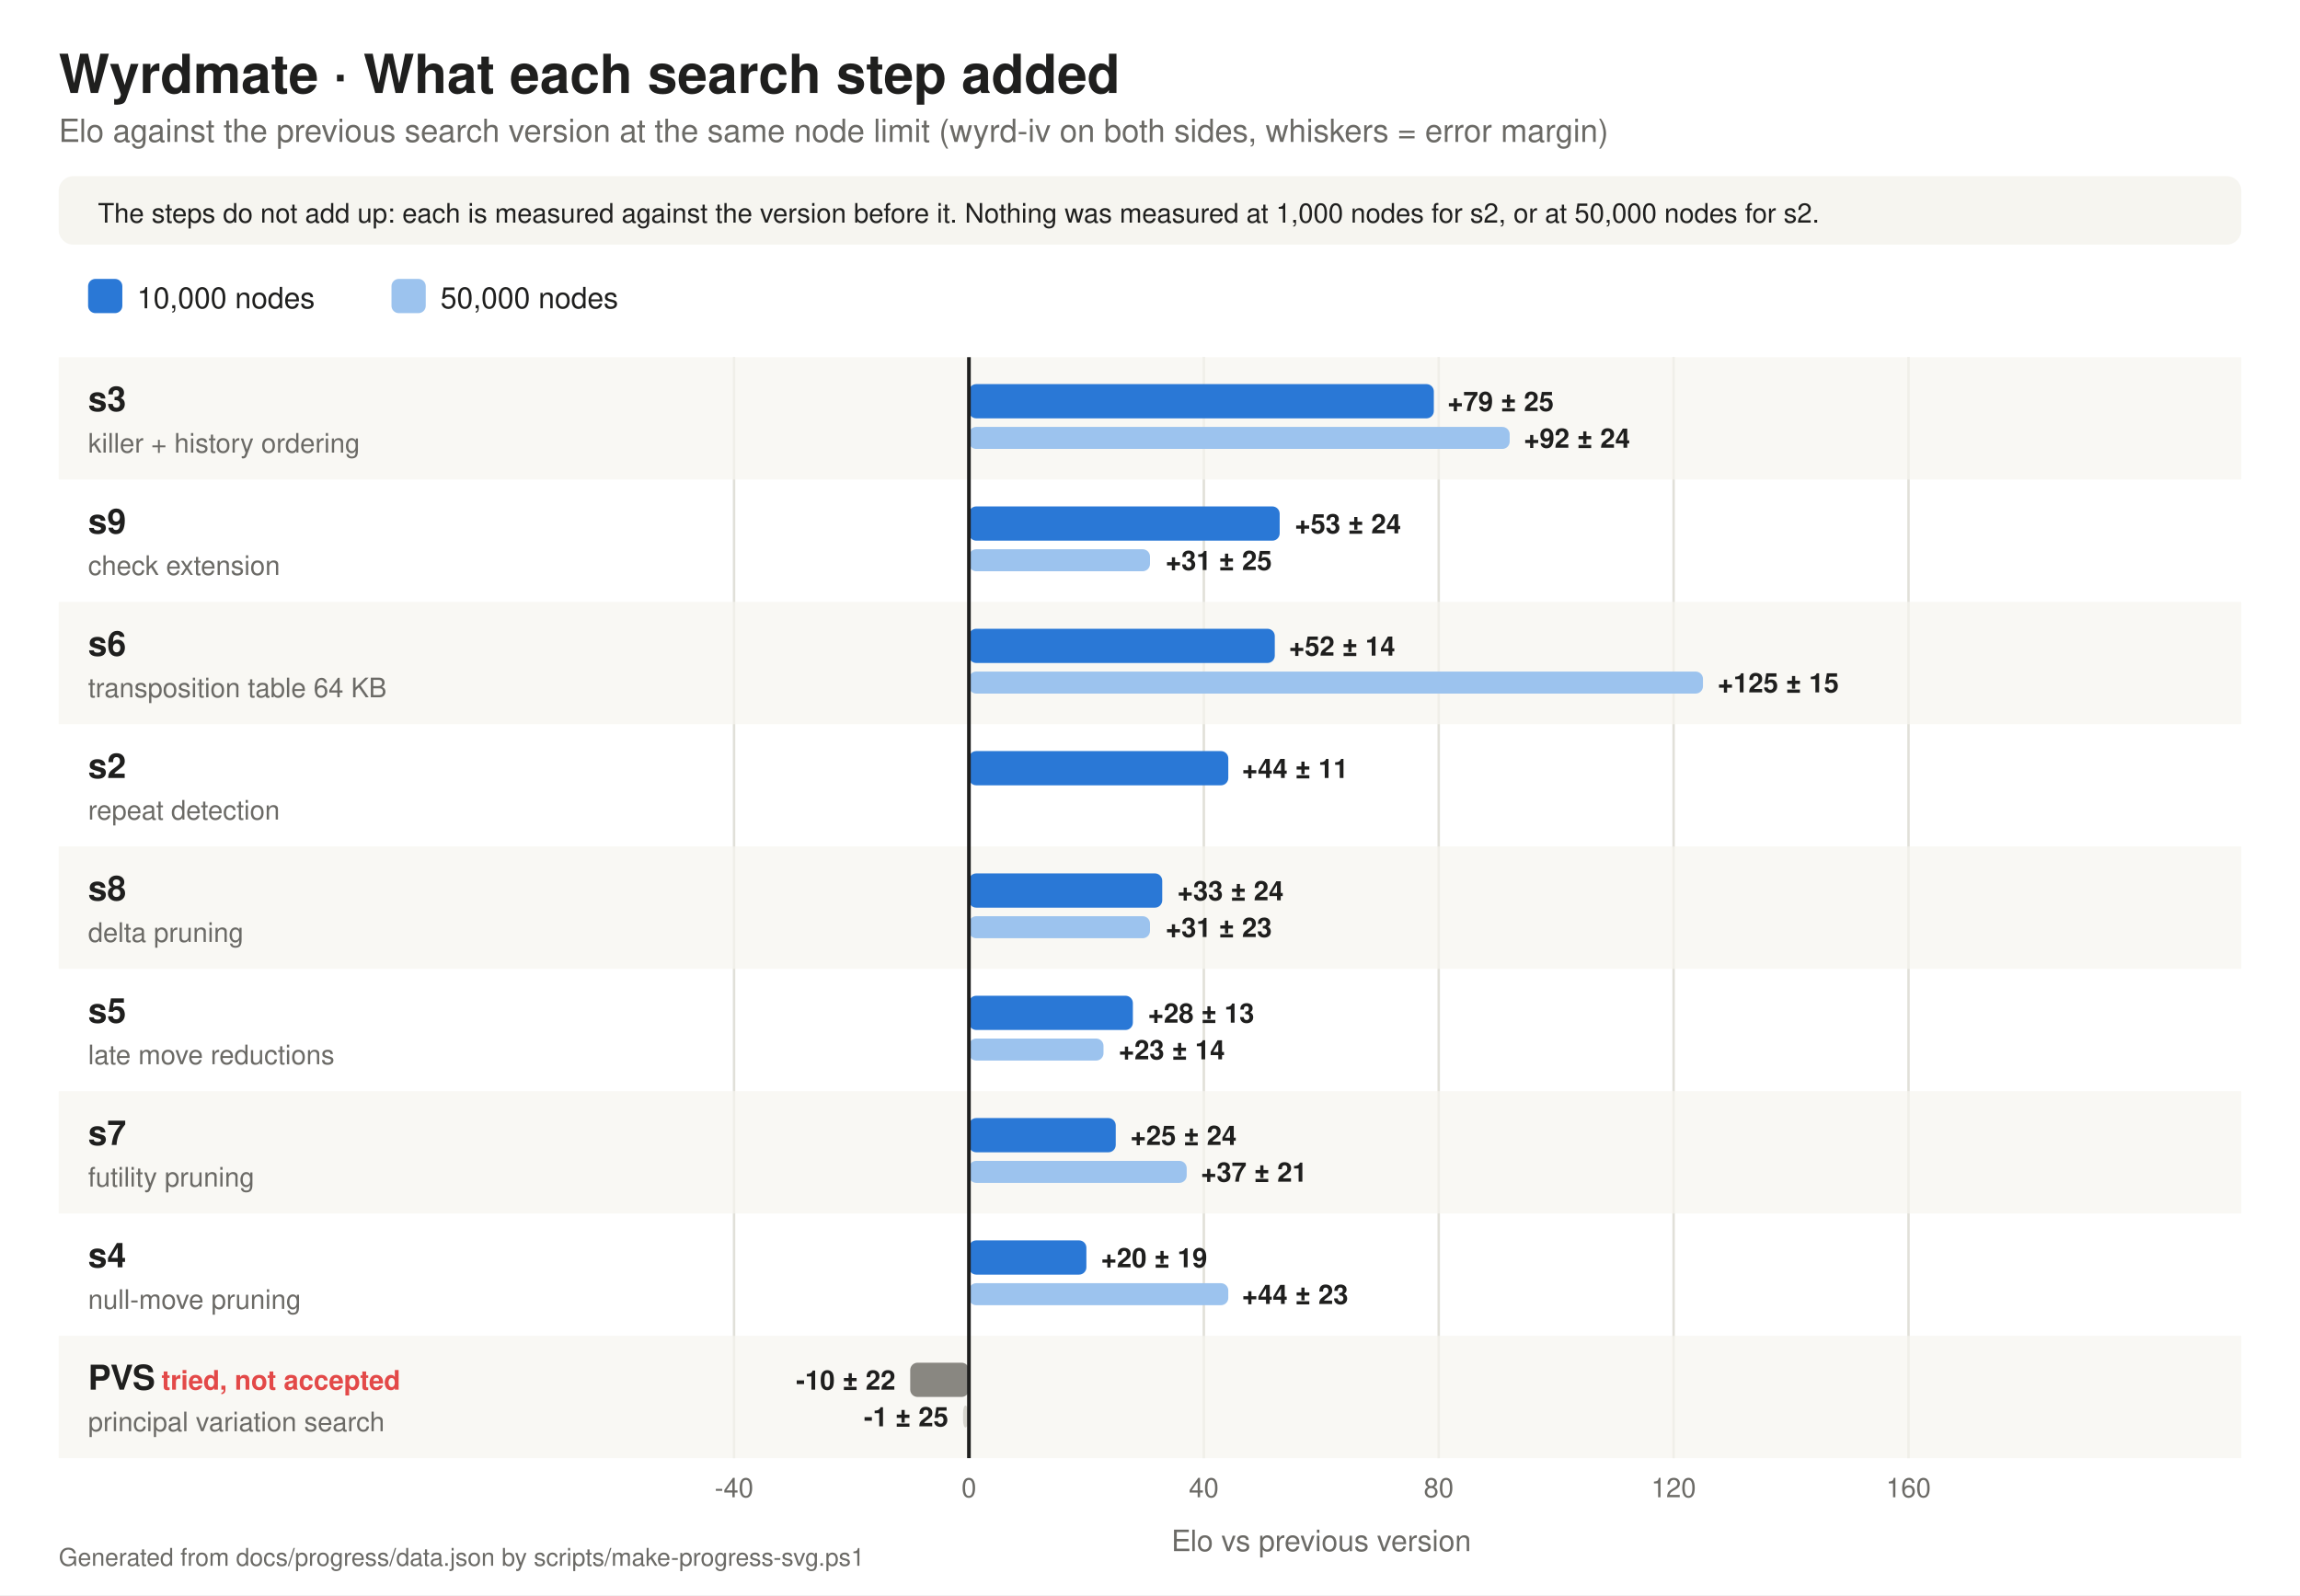
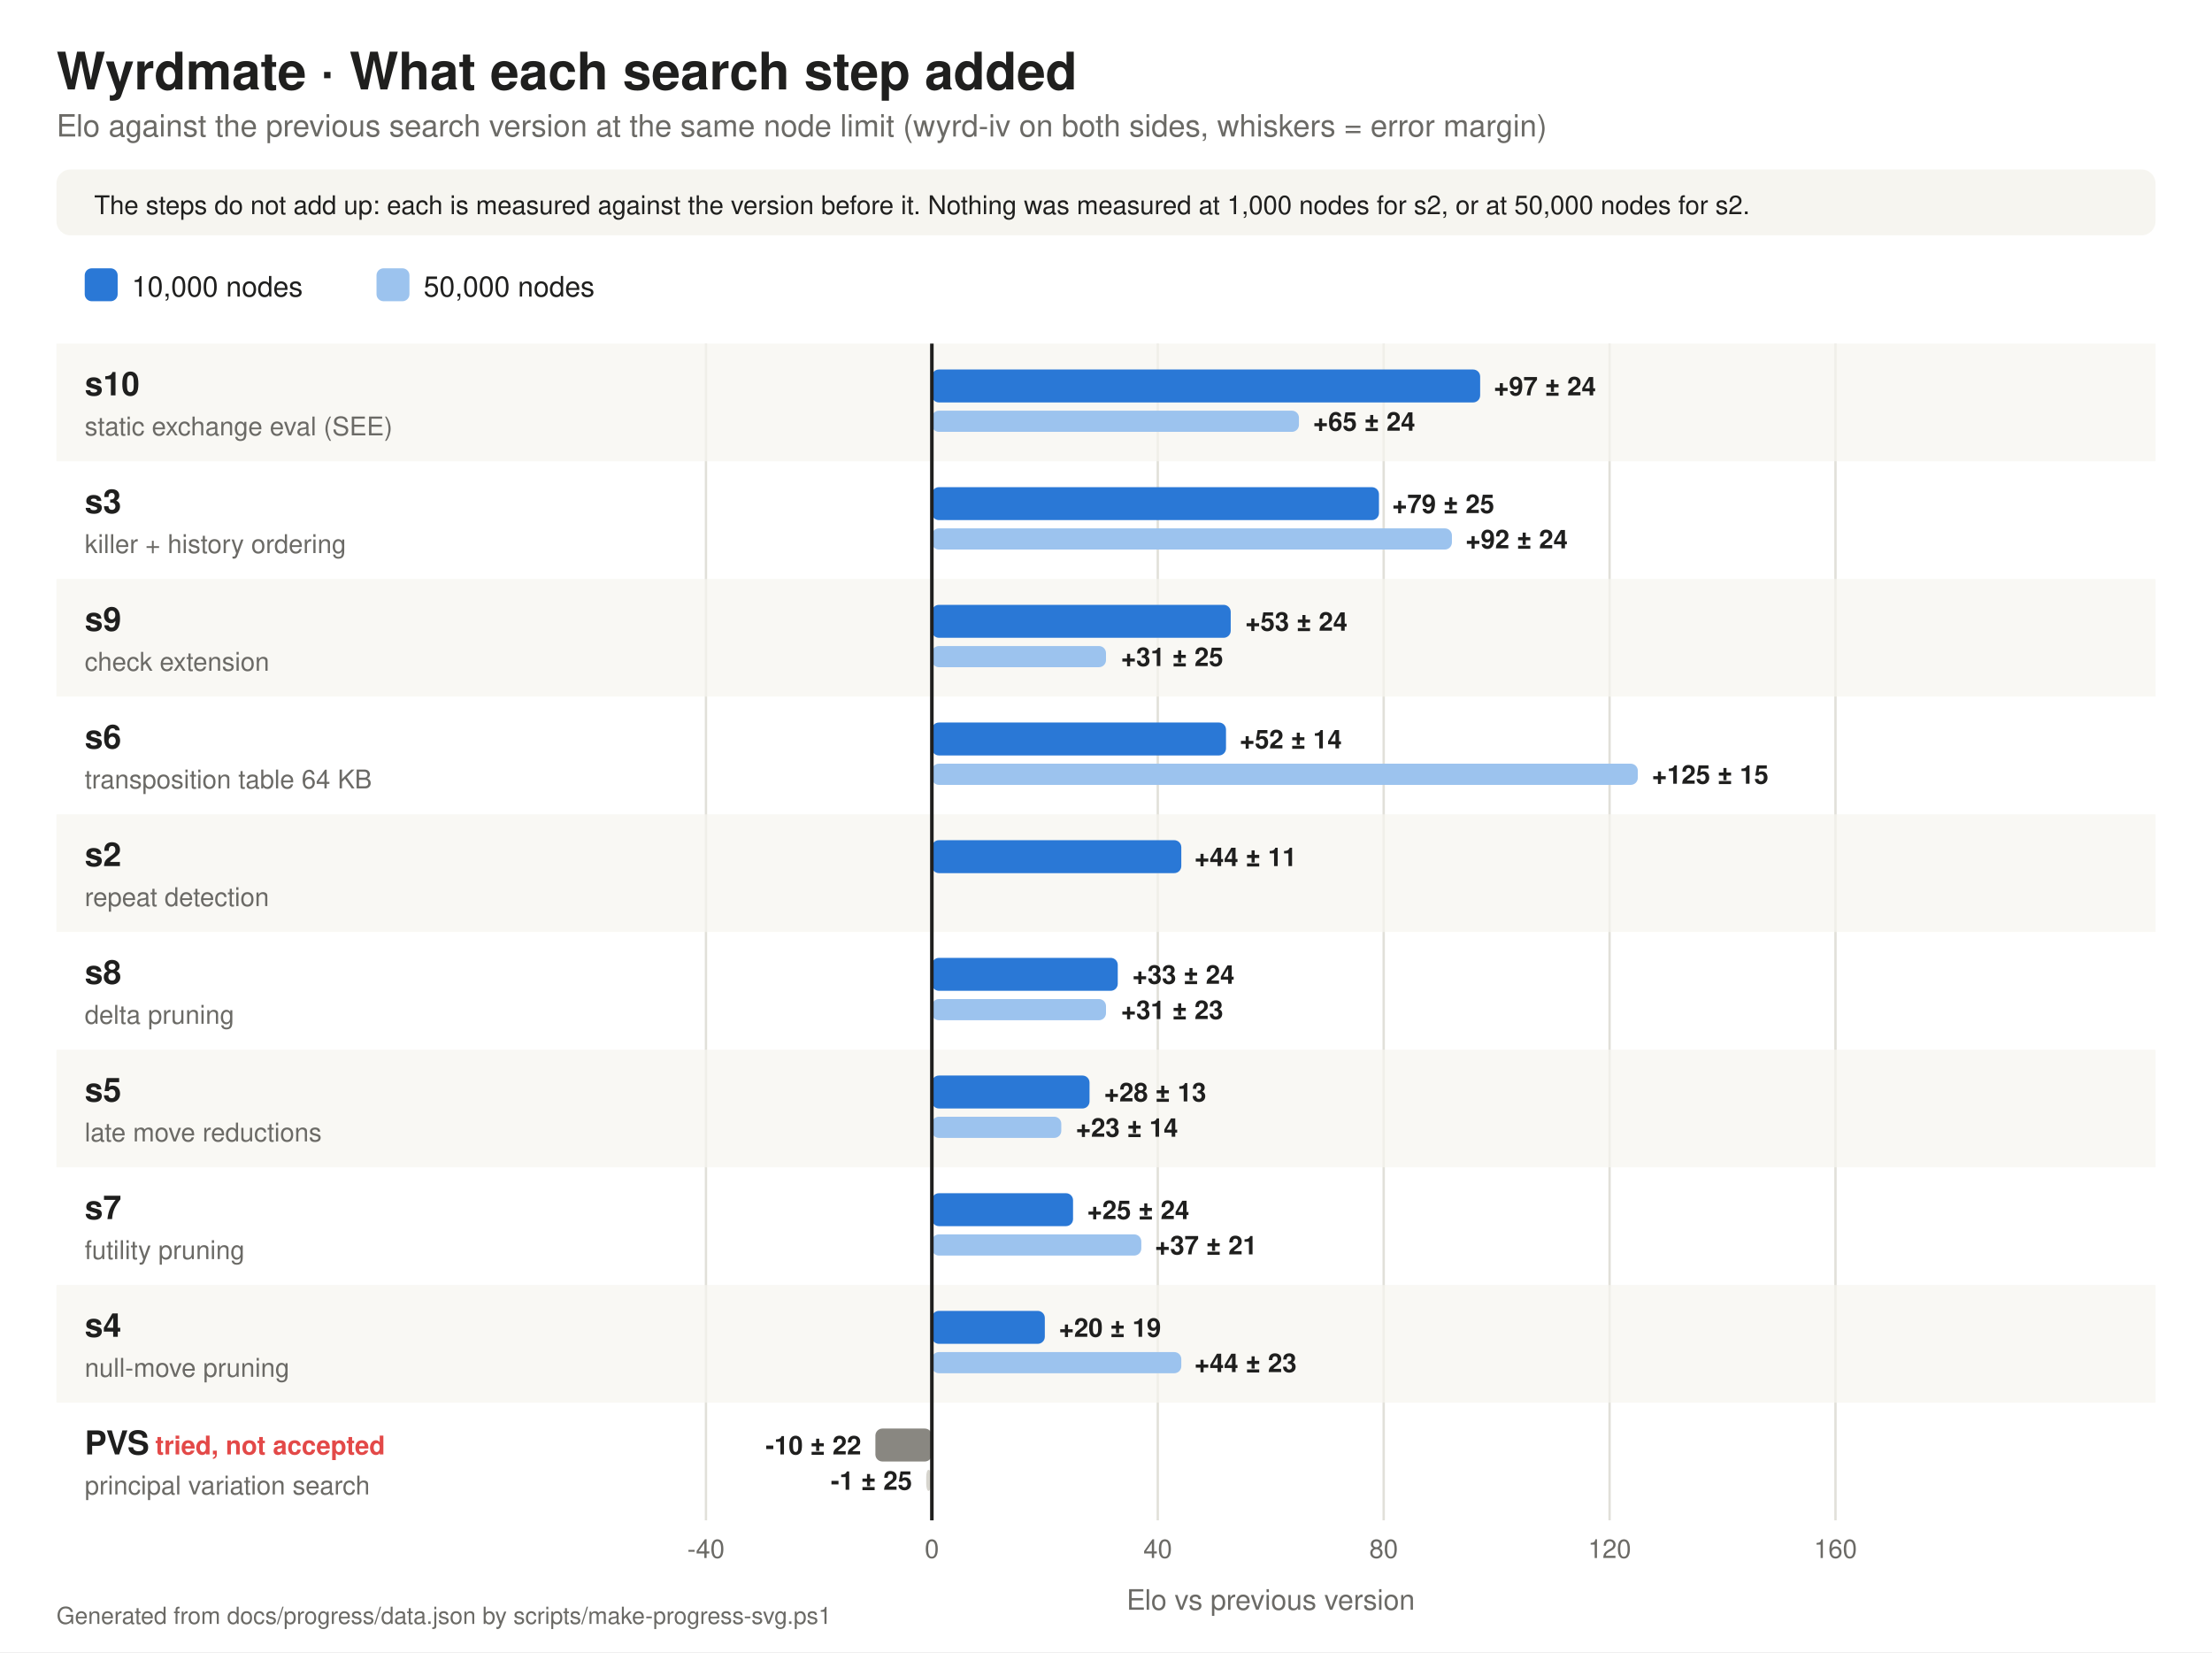
- <svg xmlns="http://www.w3.org/2000/svg" width="940" height="652" viewBox="0 0 940 652" font-family="Segoe UI,Helvetica,Arial,sans-serif" role="img" aria-label="Wyrdmate · What each search step added">
-   <rect width="940" height="652" fill="#ffffff" />
+ <svg xmlns="http://www.w3.org/2000/svg" width="940" height="702" viewBox="0 0 940 702" font-family="Segoe UI,Helvetica,Arial,sans-serif" role="img" aria-label="Wyrdmate · What each search step added">
+   <rect width="940" height="702" fill="#ffffff" />
  <text x="24" y="38" font-size="22" font-weight="700" fill="#1f1f1e" text-anchor="start">Wyrdmate · What each search step added</text>
  <text x="24" y="58" font-size="13" font-weight="400" fill="#6b6a66" text-anchor="start">Elo against the previous search version at the same node limit (wyrd-iv on both sides, whiskers = error margin)</text>
  <rect x="24" y="72" width="892" height="28" rx="6" fill="#f6f5f0" />
  <text x="40" y="91" font-size="11" font-weight="400" fill="#1f1f1e" text-anchor="start">The steps do not add up: each is measured against the version before it. Nothing was measured at 1,000 nodes for s2, or at 50,000 nodes for s2.</text>
  <rect x="36" y="114" width="14" height="14" rx="3" fill="#2a78d6" />
  <text x="56" y="126" font-size="12" font-weight="400" fill="#1f1f1e" text-anchor="start">10,000 nodes</text>
  <rect x="160" y="114" width="14" height="14" rx="3" fill="#9cc3ee" />
  <text x="180" y="126" font-size="12" font-weight="400" fill="#1f1f1e" text-anchor="start">50,000 nodes</text>
-   <line x1="300" y1="146" x2="300" y2="596" stroke="#e1e0d9" />
-   <text x="300" y="612" font-size="11" font-weight="400" fill="#6b6a66" text-anchor="middle">-40</text>
-   <line x1="396" y1="146" x2="396" y2="596" stroke="#e1e0d9" />
-   <text x="396" y="612" font-size="11" font-weight="400" fill="#6b6a66" text-anchor="middle">0</text>
-   <line x1="492" y1="146" x2="492" y2="596" stroke="#e1e0d9" />
-   <text x="492" y="612" font-size="11" font-weight="400" fill="#6b6a66" text-anchor="middle">40</text>
-   <line x1="588" y1="146" x2="588" y2="596" stroke="#e1e0d9" />
-   <text x="588" y="612" font-size="11" font-weight="400" fill="#6b6a66" text-anchor="middle">80</text>
-   <line x1="684" y1="146" x2="684" y2="596" stroke="#e1e0d9" />
-   <text x="684" y="612" font-size="11" font-weight="400" fill="#6b6a66" text-anchor="middle">120</text>
-   <line x1="780" y1="146" x2="780" y2="596" stroke="#e1e0d9" />
-   <text x="780" y="612" font-size="11" font-weight="400" fill="#6b6a66" text-anchor="middle">160</text>
+   <line x1="300" y1="146" x2="300" y2="646" stroke="#e1e0d9" />
+   <text x="300" y="662" font-size="11" font-weight="400" fill="#6b6a66" text-anchor="middle">-40</text>
+   <line x1="396" y1="146" x2="396" y2="646" stroke="#e1e0d9" />
+   <text x="396" y="662" font-size="11" font-weight="400" fill="#6b6a66" text-anchor="middle">0</text>
+   <line x1="492" y1="146" x2="492" y2="646" stroke="#e1e0d9" />
+   <text x="492" y="662" font-size="11" font-weight="400" fill="#6b6a66" text-anchor="middle">40</text>
+   <line x1="588" y1="146" x2="588" y2="646" stroke="#e1e0d9" />
+   <text x="588" y="662" font-size="11" font-weight="400" fill="#6b6a66" text-anchor="middle">80</text>
+   <line x1="684" y1="146" x2="684" y2="646" stroke="#e1e0d9" />
+   <text x="684" y="662" font-size="11" font-weight="400" fill="#6b6a66" text-anchor="middle">120</text>
+   <line x1="780" y1="146" x2="780" y2="646" stroke="#e1e0d9" />
+   <text x="780" y="662" font-size="11" font-weight="400" fill="#6b6a66" text-anchor="middle">160</text>
  <rect x="24" y="146" width="892" height="50" fill="#f6f5f0" opacity="0.7" />
-   <text x="36" y="168" font-size="14" font-weight="700" fill="#1f1f1e" text-anchor="start">s3</text>
-   <text x="36" y="185" font-size="11" font-weight="400" fill="#6b6a66" text-anchor="start">killer + history ordering</text>
-   <rect x="396" y="157" width="190" height="14" rx="3" fill="#2a78d6" />
-   <text x="591.6" y="168" font-size="11" font-weight="700" fill="#1f1f1e" text-anchor="start">+79 ± 25</text>
-   <rect x="396" y="174.5" width="221" height="9" rx="3" fill="#9cc3ee" />
-   <text x="622.8" y="183" font-size="11" font-weight="700" fill="#1f1f1e" text-anchor="start">+92 ± 24</text>
-   <text x="36" y="218" font-size="14" font-weight="700" fill="#1f1f1e" text-anchor="start">s9</text>
-   <text x="36" y="235" font-size="11" font-weight="400" fill="#6b6a66" text-anchor="start">check extension</text>
-   <rect x="396" y="207" width="127" height="14" rx="3" fill="#2a78d6" />
-   <text x="529.2" y="218" font-size="11" font-weight="700" fill="#1f1f1e" text-anchor="start">+53 ± 24</text>
-   <rect x="396" y="224.5" width="74" height="9" rx="3" fill="#9cc3ee" />
-   <text x="476.4" y="233" font-size="11" font-weight="700" fill="#1f1f1e" text-anchor="start">+31 ± 25</text>
+   <text x="36" y="168" font-size="14" font-weight="700" fill="#1f1f1e" text-anchor="start">s10</text>
+   <text x="36" y="185" font-size="11" font-weight="400" fill="#6b6a66" text-anchor="start">static exchange eval (SEE)</text>
+   <rect x="396" y="157" width="233" height="14" rx="3" fill="#2a78d6" />
+   <text x="634.8" y="168" font-size="11" font-weight="700" fill="#1f1f1e" text-anchor="start">+97 ± 24</text>
+   <rect x="396" y="174.5" width="156" height="9" rx="3" fill="#9cc3ee" />
+   <text x="558" y="183" font-size="11" font-weight="700" fill="#1f1f1e" text-anchor="start">+65 ± 24</text>
+   <text x="36" y="218" font-size="14" font-weight="700" fill="#1f1f1e" text-anchor="start">s3</text>
+   <text x="36" y="235" font-size="11" font-weight="400" fill="#6b6a66" text-anchor="start">killer + history ordering</text>
+   <rect x="396" y="207" width="190" height="14" rx="3" fill="#2a78d6" />
+   <text x="591.6" y="218" font-size="11" font-weight="700" fill="#1f1f1e" text-anchor="start">+79 ± 25</text>
+   <rect x="396" y="224.5" width="221" height="9" rx="3" fill="#9cc3ee" />
+   <text x="622.8" y="233" font-size="11" font-weight="700" fill="#1f1f1e" text-anchor="start">+92 ± 24</text>
  <rect x="24" y="246" width="892" height="50" fill="#f6f5f0" opacity="0.7" />
-   <text x="36" y="268" font-size="14" font-weight="700" fill="#1f1f1e" text-anchor="start">s6</text>
-   <text x="36" y="285" font-size="11" font-weight="400" fill="#6b6a66" text-anchor="start">transposition table 64 KB</text>
-   <rect x="396" y="257" width="125" height="14" rx="3" fill="#2a78d6" />
-   <text x="526.8" y="268" font-size="11" font-weight="700" fill="#1f1f1e" text-anchor="start">+52 ± 14</text>
-   <rect x="396" y="274.5" width="300" height="9" rx="3" fill="#9cc3ee" />
-   <text x="702" y="283" font-size="11" font-weight="700" fill="#1f1f1e" text-anchor="start">+125 ± 15</text>
-   <text x="36" y="318" font-size="14" font-weight="700" fill="#1f1f1e" text-anchor="start">s2</text>
-   <text x="36" y="335" font-size="11" font-weight="400" fill="#6b6a66" text-anchor="start">repeat detection</text>
-   <rect x="396" y="307" width="106" height="14" rx="3" fill="#2a78d6" />
-   <text x="507.6" y="318" font-size="11" font-weight="700" fill="#1f1f1e" text-anchor="start">+44 ± 11</text>
+   <text x="36" y="268" font-size="14" font-weight="700" fill="#1f1f1e" text-anchor="start">s9</text>
+   <text x="36" y="285" font-size="11" font-weight="400" fill="#6b6a66" text-anchor="start">check extension</text>
+   <rect x="396" y="257" width="127" height="14" rx="3" fill="#2a78d6" />
+   <text x="529.2" y="268" font-size="11" font-weight="700" fill="#1f1f1e" text-anchor="start">+53 ± 24</text>
+   <rect x="396" y="274.5" width="74" height="9" rx="3" fill="#9cc3ee" />
+   <text x="476.4" y="283" font-size="11" font-weight="700" fill="#1f1f1e" text-anchor="start">+31 ± 25</text>
+   <text x="36" y="318" font-size="14" font-weight="700" fill="#1f1f1e" text-anchor="start">s6</text>
+   <text x="36" y="335" font-size="11" font-weight="400" fill="#6b6a66" text-anchor="start">transposition table 64 KB</text>
+   <rect x="396" y="307" width="125" height="14" rx="3" fill="#2a78d6" />
+   <text x="526.8" y="318" font-size="11" font-weight="700" fill="#1f1f1e" text-anchor="start">+52 ± 14</text>
+   <rect x="396" y="324.5" width="300" height="9" rx="3" fill="#9cc3ee" />
+   <text x="702" y="333" font-size="11" font-weight="700" fill="#1f1f1e" text-anchor="start">+125 ± 15</text>
  <rect x="24" y="346" width="892" height="50" fill="#f6f5f0" opacity="0.7" />
-   <text x="36" y="368" font-size="14" font-weight="700" fill="#1f1f1e" text-anchor="start">s8</text>
-   <text x="36" y="385" font-size="11" font-weight="400" fill="#6b6a66" text-anchor="start">delta pruning</text>
-   <rect x="396" y="357" width="79" height="14" rx="3" fill="#2a78d6" />
-   <text x="481.2" y="368" font-size="11" font-weight="700" fill="#1f1f1e" text-anchor="start">+33 ± 24</text>
-   <rect x="396" y="374.5" width="74" height="9" rx="3" fill="#9cc3ee" />
-   <text x="476.4" y="383" font-size="11" font-weight="700" fill="#1f1f1e" text-anchor="start">+31 ± 23</text>
-   <text x="36" y="418" font-size="14" font-weight="700" fill="#1f1f1e" text-anchor="start">s5</text>
-   <text x="36" y="435" font-size="11" font-weight="400" fill="#6b6a66" text-anchor="start">late move reductions</text>
-   <rect x="396" y="407" width="67" height="14" rx="3" fill="#2a78d6" />
-   <text x="469.2" y="418" font-size="11" font-weight="700" fill="#1f1f1e" text-anchor="start">+28 ± 13</text>
-   <rect x="396" y="424.5" width="55" height="9" rx="3" fill="#9cc3ee" />
-   <text x="457.2" y="433" font-size="11" font-weight="700" fill="#1f1f1e" text-anchor="start">+23 ± 14</text>
+   <text x="36" y="368" font-size="14" font-weight="700" fill="#1f1f1e" text-anchor="start">s2</text>
+   <text x="36" y="385" font-size="11" font-weight="400" fill="#6b6a66" text-anchor="start">repeat detection</text>
+   <rect x="396" y="357" width="106" height="14" rx="3" fill="#2a78d6" />
+   <text x="507.6" y="368" font-size="11" font-weight="700" fill="#1f1f1e" text-anchor="start">+44 ± 11</text>
+   <text x="36" y="418" font-size="14" font-weight="700" fill="#1f1f1e" text-anchor="start">s8</text>
+   <text x="36" y="435" font-size="11" font-weight="400" fill="#6b6a66" text-anchor="start">delta pruning</text>
+   <rect x="396" y="407" width="79" height="14" rx="3" fill="#2a78d6" />
+   <text x="481.2" y="418" font-size="11" font-weight="700" fill="#1f1f1e" text-anchor="start">+33 ± 24</text>
+   <rect x="396" y="424.5" width="74" height="9" rx="3" fill="#9cc3ee" />
+   <text x="476.4" y="433" font-size="11" font-weight="700" fill="#1f1f1e" text-anchor="start">+31 ± 23</text>
  <rect x="24" y="446" width="892" height="50" fill="#f6f5f0" opacity="0.7" />
-   <text x="36" y="468" font-size="14" font-weight="700" fill="#1f1f1e" text-anchor="start">s7</text>
-   <text x="36" y="485" font-size="11" font-weight="400" fill="#6b6a66" text-anchor="start">futility pruning</text>
-   <rect x="396" y="457" width="60" height="14" rx="3" fill="#2a78d6" />
-   <text x="462" y="468" font-size="11" font-weight="700" fill="#1f1f1e" text-anchor="start">+25 ± 24</text>
-   <rect x="396" y="474.5" width="89" height="9" rx="3" fill="#9cc3ee" />
-   <text x="490.8" y="483" font-size="11" font-weight="700" fill="#1f1f1e" text-anchor="start">+37 ± 21</text>
-   <text x="36" y="518" font-size="14" font-weight="700" fill="#1f1f1e" text-anchor="start">s4</text>
-   <text x="36" y="535" font-size="11" font-weight="400" fill="#6b6a66" text-anchor="start">null-move pruning</text>
-   <rect x="396" y="507" width="48" height="14" rx="3" fill="#2a78d6" />
-   <text x="450" y="518" font-size="11" font-weight="700" fill="#1f1f1e" text-anchor="start">+20 ± 19</text>
-   <rect x="396" y="524.5" width="106" height="9" rx="3" fill="#9cc3ee" />
-   <text x="507.6" y="533" font-size="11" font-weight="700" fill="#1f1f1e" text-anchor="start">+44 ± 23</text>
+   <text x="36" y="468" font-size="14" font-weight="700" fill="#1f1f1e" text-anchor="start">s5</text>
+   <text x="36" y="485" font-size="11" font-weight="400" fill="#6b6a66" text-anchor="start">late move reductions</text>
+   <rect x="396" y="457" width="67" height="14" rx="3" fill="#2a78d6" />
+   <text x="469.2" y="468" font-size="11" font-weight="700" fill="#1f1f1e" text-anchor="start">+28 ± 13</text>
+   <rect x="396" y="474.5" width="55" height="9" rx="3" fill="#9cc3ee" />
+   <text x="457.2" y="483" font-size="11" font-weight="700" fill="#1f1f1e" text-anchor="start">+23 ± 14</text>
+   <text x="36" y="518" font-size="14" font-weight="700" fill="#1f1f1e" text-anchor="start">s7</text>
+   <text x="36" y="535" font-size="11" font-weight="400" fill="#6b6a66" text-anchor="start">futility pruning</text>
+   <rect x="396" y="507" width="60" height="14" rx="3" fill="#2a78d6" />
+   <text x="462" y="518" font-size="11" font-weight="700" fill="#1f1f1e" text-anchor="start">+25 ± 24</text>
+   <rect x="396" y="524.5" width="89" height="9" rx="3" fill="#9cc3ee" />
+   <text x="490.8" y="533" font-size="11" font-weight="700" fill="#1f1f1e" text-anchor="start">+37 ± 21</text>
  <rect x="24" y="546" width="892" height="50" fill="#f6f5f0" opacity="0.7" />
-   <text x="36" y="568" font-size="14" font-weight="700" fill="#1f1f1e" text-anchor="start">PVS</text>
-   <text x="66" y="568" font-size="11" font-weight="700" fill="#e34948" text-anchor="start">tried, not accepted</text>
-   <text x="36" y="585" font-size="11" font-weight="400" fill="#6b6a66" text-anchor="start">principal variation search</text>
-   <rect x="372" y="557" width="24" height="14" rx="3" fill="#898781" />
-   <text x="366" y="568" font-size="11" font-weight="700" fill="#1f1f1e" text-anchor="end">-10 ± 22</text>
-   <rect x="393.6" y="574.5" width="2" height="9" rx="3" fill="#d7d5ce" />
-   <text x="387.6" y="583" font-size="11" font-weight="700" fill="#1f1f1e" text-anchor="end">-1 ± 25</text>
-   <line x1="396" y1="146" x2="396" y2="596" stroke="#1f1f1e" stroke-width="1.5" />
-   <text x="540" y="634" font-size="12" font-weight="400" fill="#6b6a66" text-anchor="middle">Elo vs previous version</text>
-   <text x="24" y="640" font-size="10" font-weight="400" fill="#6b6a66" text-anchor="start">Generated from docs/progress/data.json by scripts/make-progress-svg.ps1</text>
+   <text x="36" y="568" font-size="14" font-weight="700" fill="#1f1f1e" text-anchor="start">s4</text>
+   <text x="36" y="585" font-size="11" font-weight="400" fill="#6b6a66" text-anchor="start">null-move pruning</text>
+   <rect x="396" y="557" width="48" height="14" rx="3" fill="#2a78d6" />
+   <text x="450" y="568" font-size="11" font-weight="700" fill="#1f1f1e" text-anchor="start">+20 ± 19</text>
+   <rect x="396" y="574.5" width="106" height="9" rx="3" fill="#9cc3ee" />
+   <text x="507.6" y="583" font-size="11" font-weight="700" fill="#1f1f1e" text-anchor="start">+44 ± 23</text>
+   <text x="36" y="618" font-size="14" font-weight="700" fill="#1f1f1e" text-anchor="start">PVS</text>
+   <text x="66" y="618" font-size="11" font-weight="700" fill="#e34948" text-anchor="start">tried, not accepted</text>
+   <text x="36" y="635" font-size="11" font-weight="400" fill="#6b6a66" text-anchor="start">principal variation search</text>
+   <rect x="372" y="607" width="24" height="14" rx="3" fill="#898781" />
+   <text x="366" y="618" font-size="11" font-weight="700" fill="#1f1f1e" text-anchor="end">-10 ± 22</text>
+   <rect x="393.6" y="624.5" width="2" height="9" rx="3" fill="#d7d5ce" />
+   <text x="387.6" y="633" font-size="11" font-weight="700" fill="#1f1f1e" text-anchor="end">-1 ± 25</text>
+   <line x1="396" y1="146" x2="396" y2="646" stroke="#1f1f1e" stroke-width="1.5" />
+   <text x="540" y="684" font-size="12" font-weight="400" fill="#6b6a66" text-anchor="middle">Elo vs previous version</text>
+   <text x="24" y="690" font-size="10" font-weight="400" fill="#6b6a66" text-anchor="start">Generated from docs/progress/data.json by scripts/make-progress-svg.ps1</text>
</svg>
